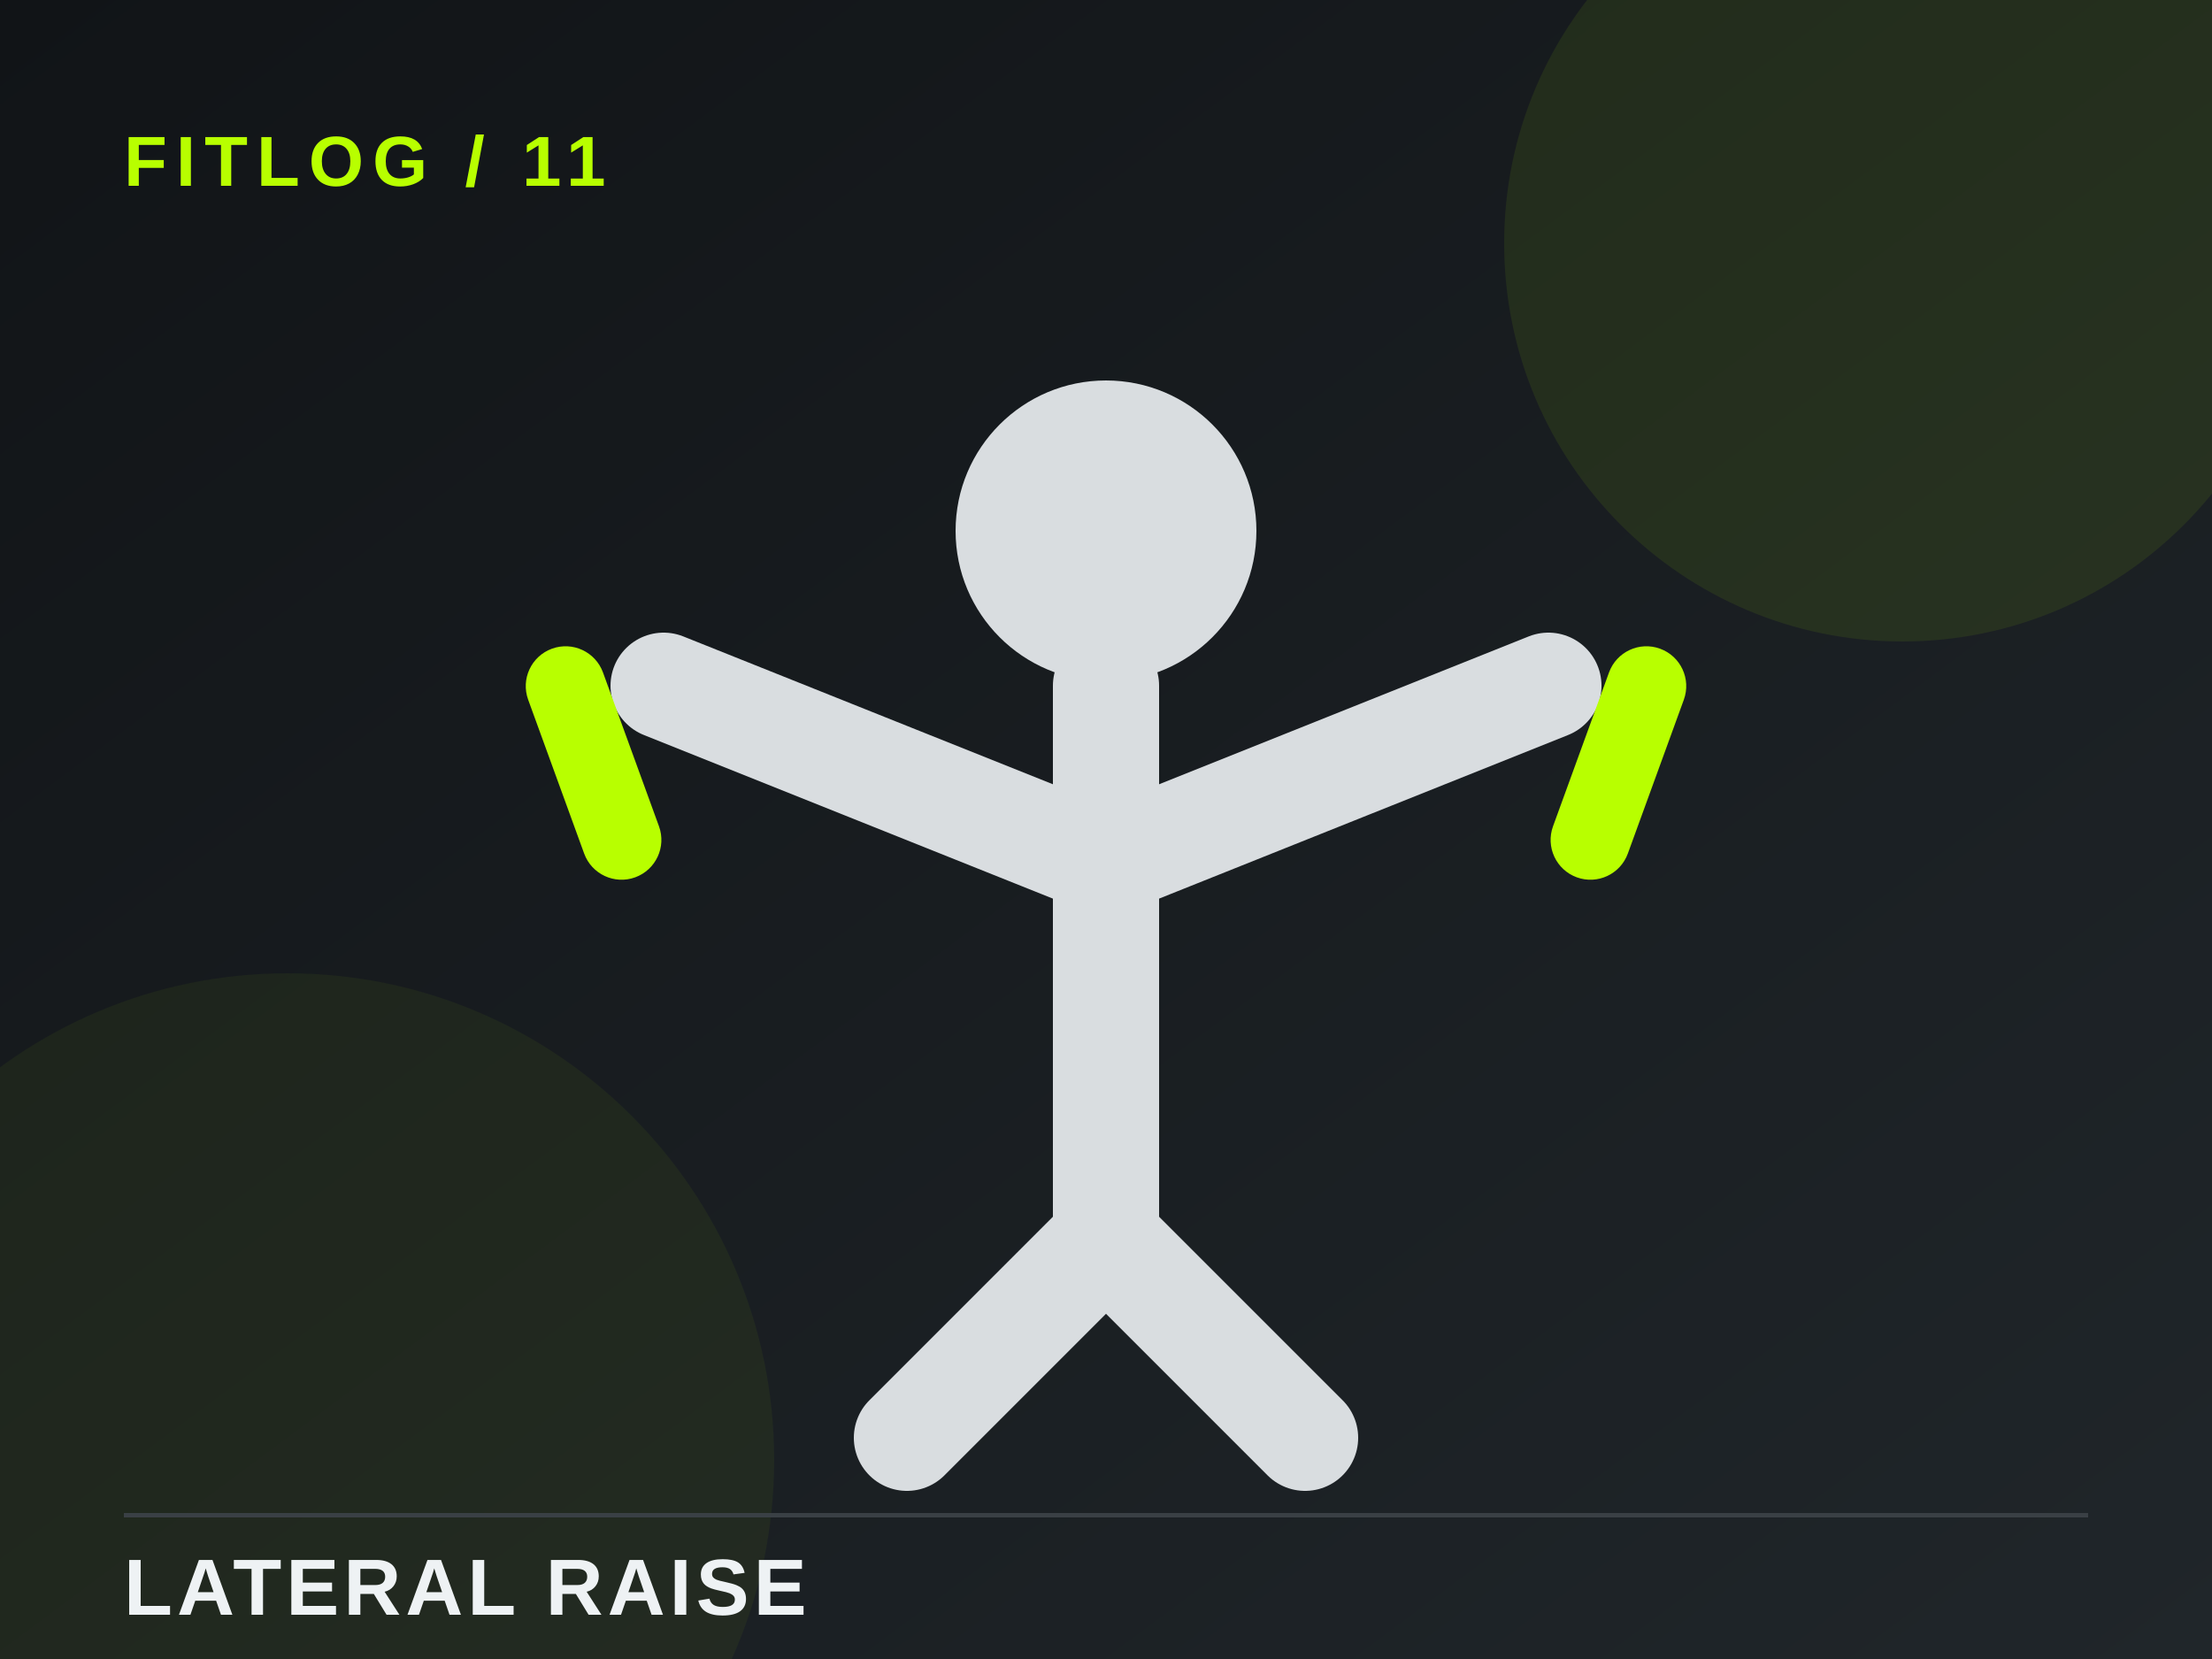
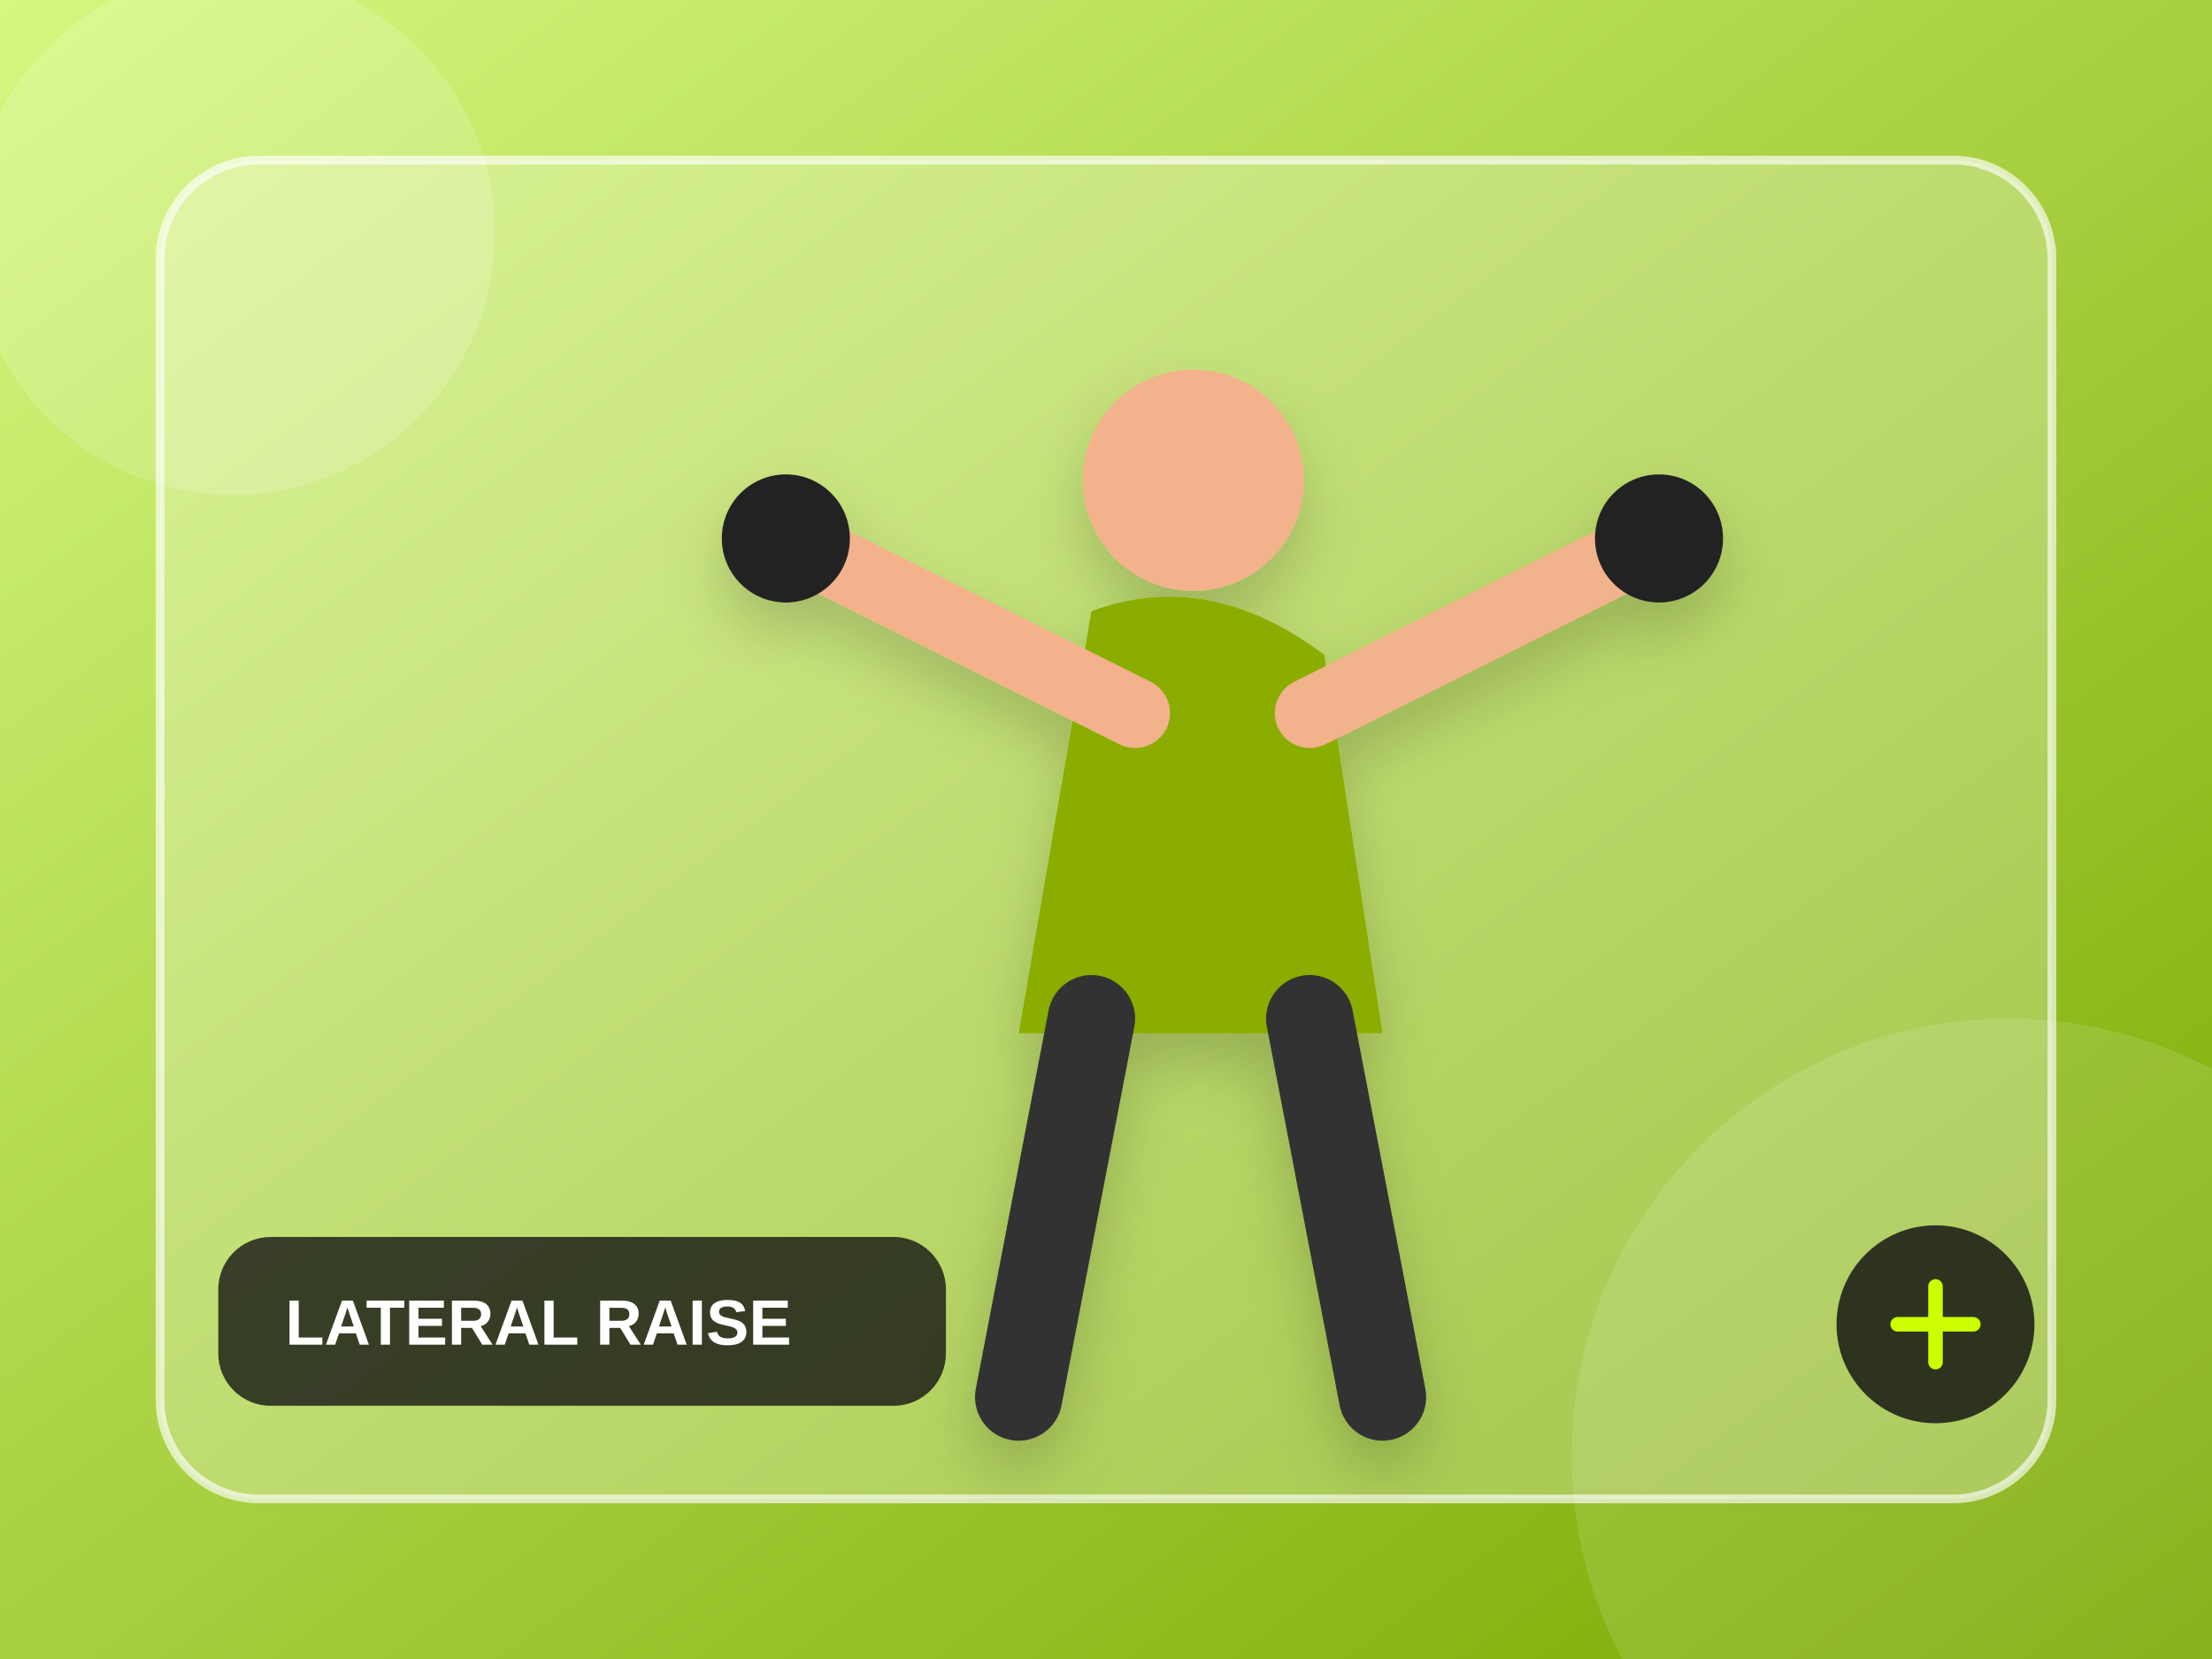
- <svg xmlns="http://www.w3.org/2000/svg" viewBox="0 0 500 375">
+ <svg xmlns="http://www.w3.org/2000/svg" viewBox="0 0 760 570">
  <defs>
    <linearGradient id="g" x1="0" y1="0" x2="1" y2="1">
-       <stop offset="0" stop-color="#111417" />
-       <stop offset="1" stop-color="#20262a" />
+       <stop offset="0" stop-color="#d6f77f" />
+       <stop offset="1" stop-color="#7aa800" />
    </linearGradient>
+     <filter id="s">
+       <feDropShadow dx="0" dy="10" stdDeviation="10" flood-opacity=".18" />
+     </filter>
  </defs>
-   <rect width="500" height="375" fill="url(#g)" />
-   <circle cx="430" cy="55" r="90" fill="#b8ff00" opacity=".08" />
-   <circle cx="65" cy="330" r="110" fill="#b8ff00" opacity=".05" />
-   <text x="28" y="42" fill="#b8ff00" font-family="Arial,sans-serif" font-size="16" font-weight="800" letter-spacing="2">FITLOG / 11</text>
-   <circle cx="250" cy="120" r="34" fill="#d9dde0" />
-   <path d="M250 155 L250 280 M250 195 L150 155 M250 195 L350 155 M250 280 L205 325 M250 280 L295 325" stroke="#d9dde0" stroke-width="24" stroke-linecap="round" fill="none" />
-   <rect x="125" y="145" width="18" height="55" rx="9" fill="#b8ff00" transform="rotate(-20 134 172)" />
-   <rect x="357" y="145" width="18" height="55" rx="9" fill="#b8ff00" transform="rotate(20 366 172)" />
-   <rect x="28" y="342" width="444" height="1" fill="#3a4045" />
-   <text x="28" y="365" fill="#eef2f4" font-family="Arial,sans-serif" font-size="18" font-weight="900" letter-spacing="1">LATERAL RAISE</text>
+   <rect width="760" height="570" fill="url(#g)" />
+   <circle cx="80" cy="80" r="90" fill="#fff" opacity=".16" />
+   <circle cx="690" cy="500" r="150" fill="#fff" opacity=".12" />
+   <rect x="55" y="55" width="650" height="460" rx="34" fill="#ffffff" opacity=".25" />
+   <rect x="55" y="55" width="650" height="460" rx="34" fill="none" stroke="#fff" stroke-width="3" opacity=".65" />
+   <g filter="url(#s)" transform="translate(0 10)">
+     <circle cx="410" cy="155" r="38" fill="#f2b28b" />
+     <path d="M375 200 Q415 185 455 215 L475 345 L350 345 Z" fill="#8aad00" />
+     <path d="M390 235 L280 180 M450 235 L560 180" stroke="#f2b28b" stroke-width="24" stroke-linecap="round" />
+     <circle cx="270" cy="175" r="22" fill="#222" />
+     <circle cx="570" cy="175" r="22" fill="#222" />
+     <path d="M375 340 L350 470 M450 340 L475 470" stroke="#333" stroke-width="30" stroke-linecap="round" />
+   </g>
+   <rect x="75" y="425" width="250" height="58" rx="18" fill="#111" opacity=".78" />
+   <text x="98" y="462" font-family="Arial, sans-serif" font-size="22" font-weight="800" fill="#fff">LATERAL RAISE</text>
+   <circle cx="665" cy="455" r="34" fill="#111" opacity=".82" />
+   <path d="M652 455h26M665 442v26" stroke="#ccff00" stroke-width="5" stroke-linecap="round" />
</svg>
